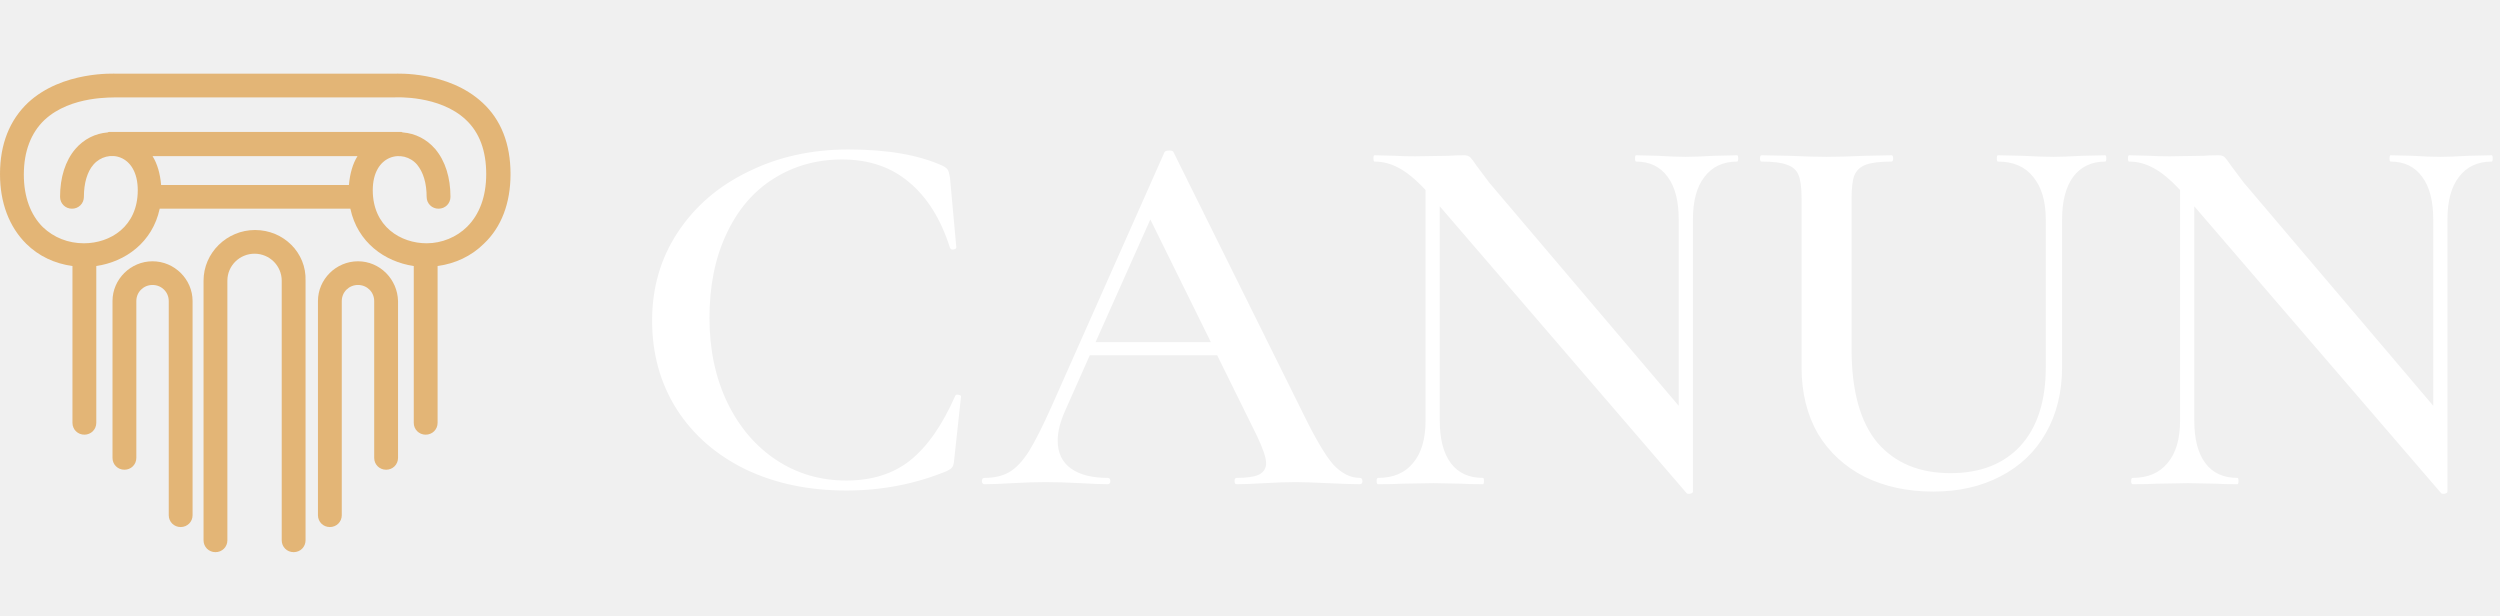
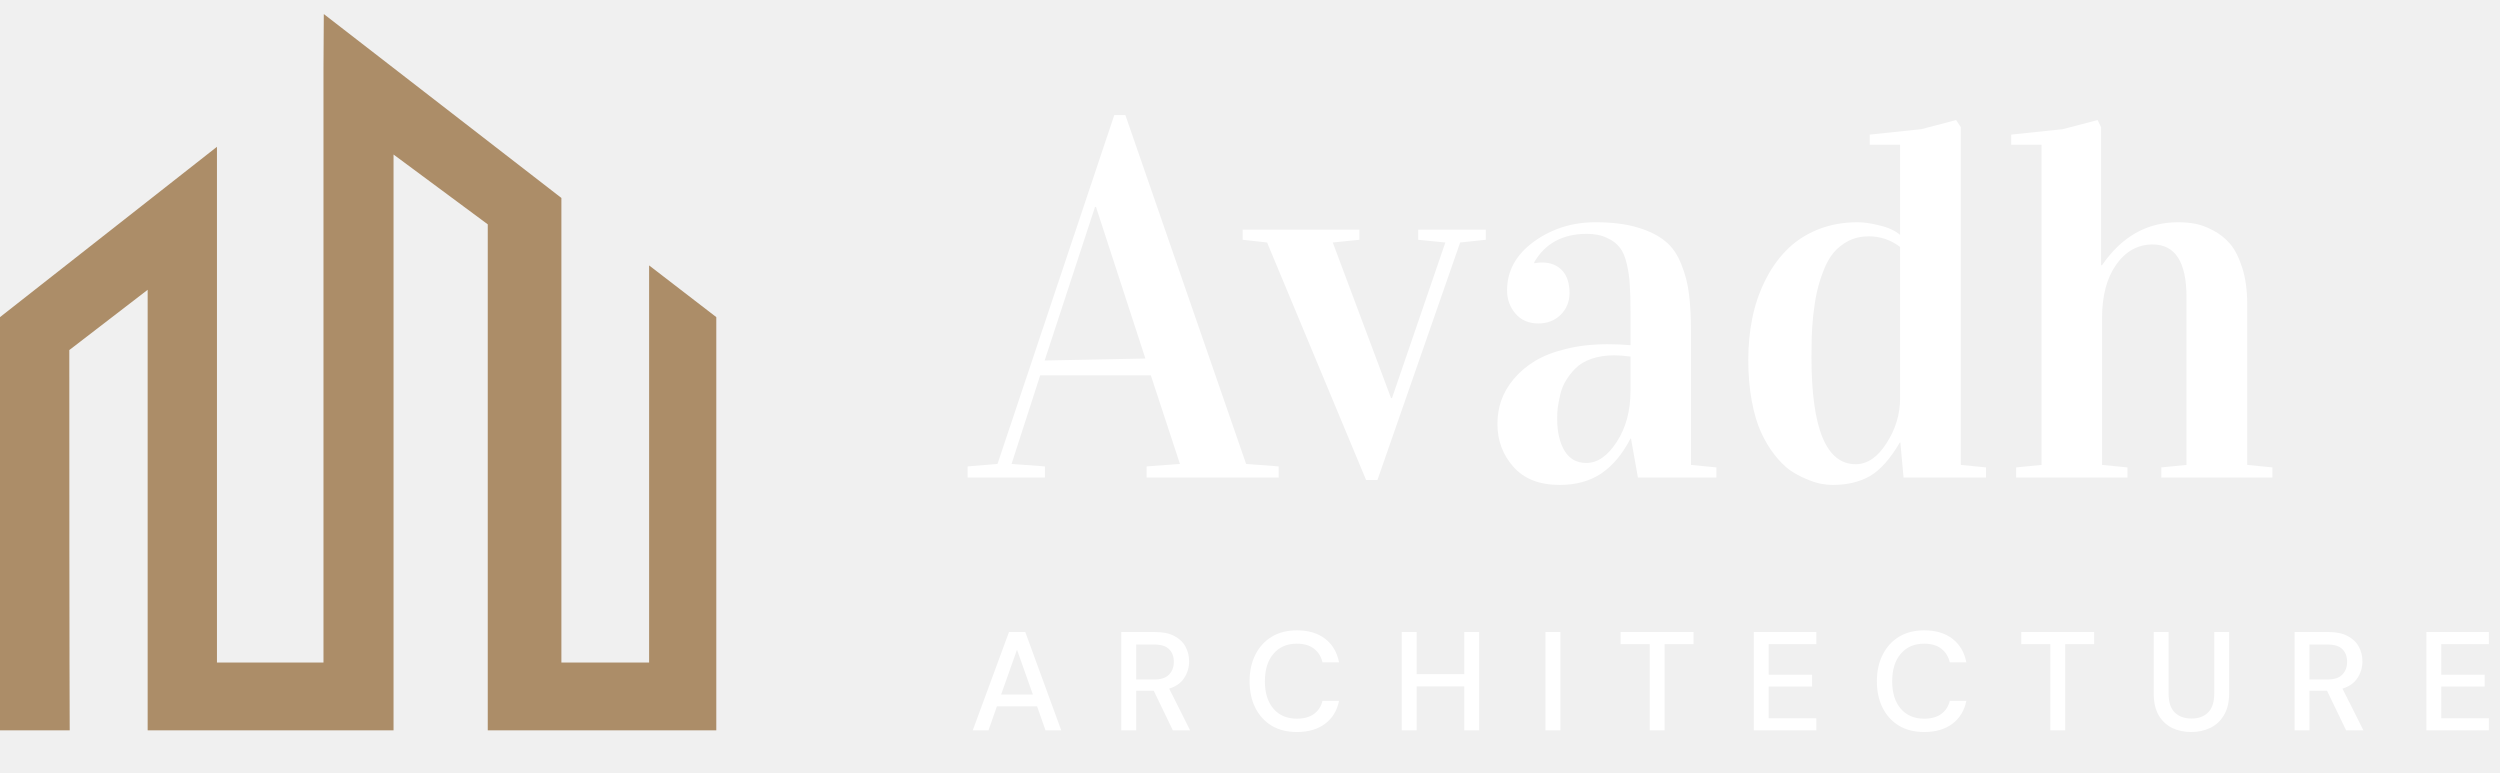
- <svg xmlns="http://www.w3.org/2000/svg" width="475" height="117" viewBox="0 0 475 117" fill="none">
-   <g clip-path="url(#clip0)">
-     <path d="M28.982 49.644C24.816 49.644 21.374 53.064 21.374 57.205V86.998C21.374 88.258 22.371 89.248 23.639 89.248C24.907 89.248 25.903 88.258 25.903 86.998V57.205C25.903 55.495 27.261 54.144 28.982 54.144C30.703 54.144 32.062 55.495 32.062 57.205V97.889C32.062 99.149 33.058 100.139 34.326 100.139C35.594 100.139 36.59 99.149 36.59 97.889V57.205C36.59 53.064 33.148 49.644 28.982 49.644Z" fill="#E3B576" />
-     <path d="M97 33.082C97 27.322 95.189 22.731 91.656 19.491C85.135 13.46 75.263 14 74.992 14H48.455H22.189C21.737 14 11.865 13.46 5.344 19.491C1.811 22.821 0 27.412 0 33.082C0 38.483 1.721 43.073 4.981 46.314C7.336 48.654 10.415 50.094 13.767 50.544V80.337C13.767 81.597 14.763 82.588 16.031 82.588C17.299 82.588 18.295 81.597 18.295 80.337V50.544C23.82 49.734 28.982 46.044 30.341 39.653H48.455H66.569C67.927 46.044 73.09 49.734 78.614 50.544V80.337C78.614 81.597 79.611 82.588 80.879 82.588C82.147 82.588 83.143 81.597 83.143 80.337V50.544C86.494 50.094 89.573 48.654 91.928 46.314C95.279 43.163 97 38.573 97 33.082ZM48.455 29.662H67.927C67.022 31.102 66.478 32.992 66.297 35.152H48.455H30.613C30.431 32.992 29.888 31.102 28.982 29.662H48.455ZM81.06 46.224C76.169 46.224 70.825 43.073 70.825 36.142C70.825 29.302 76.622 28.222 79.248 31.282C80.426 32.722 81.06 34.792 81.06 37.403C81.06 38.663 82.056 39.653 83.324 39.653C84.592 39.653 85.588 38.663 85.588 37.403C85.588 33.712 84.592 30.562 82.69 28.312C81.06 26.421 78.886 25.341 76.531 25.161C76.441 25.161 76.35 25.071 76.26 25.071H76.078C75.988 25.071 75.897 25.071 75.807 25.071C75.716 25.071 75.626 25.071 75.535 25.071H48.455H21.465C21.374 25.071 21.284 25.071 21.193 25.071C21.103 25.071 21.012 25.071 20.922 25.071H20.74C20.65 25.071 20.559 25.071 20.469 25.161C18.114 25.341 15.94 26.421 14.31 28.312C12.408 30.562 11.412 33.712 11.412 37.403C11.412 38.663 12.408 39.653 13.676 39.653C14.944 39.653 15.94 38.663 15.94 37.403C15.94 34.792 16.574 32.632 17.752 31.282C20.378 28.222 26.175 29.212 26.175 36.142C26.175 43.073 20.922 46.224 15.94 46.224C12.951 46.224 10.234 45.143 8.151 43.163C5.796 40.823 4.528 37.403 4.528 33.172C4.528 28.762 5.887 25.251 8.423 22.821C13.495 18.05 21.737 18.59 22.008 18.5H48.455H75.082C75.173 18.5 83.505 18.05 88.487 22.731C91.113 25.161 92.381 28.672 92.381 33.082C92.381 37.313 91.113 40.733 88.758 43.073C86.766 45.053 83.958 46.224 81.06 46.224Z" fill="#E3B576" />
-     <path d="M68.018 49.644C63.852 49.644 60.41 53.064 60.41 57.205V97.889C60.41 99.149 61.406 100.139 62.674 100.139C63.942 100.139 64.938 99.149 64.938 97.889V57.205C64.938 55.495 66.297 54.144 68.018 54.144C69.739 54.144 71.097 55.495 71.097 57.205V86.998C71.097 88.258 72.093 89.248 73.361 89.248C74.629 89.248 75.626 88.258 75.626 86.998V57.205C75.535 53.064 72.184 49.644 68.018 49.644Z" fill="#E3B576" />
-     <path d="M48.455 43.703C43.111 43.703 38.673 48.024 38.673 53.334V102.66C38.673 103.92 39.669 104.91 40.938 104.91C42.205 104.91 43.202 103.92 43.202 102.66V53.334C43.202 50.454 45.556 48.204 48.364 48.204C51.262 48.204 53.527 50.544 53.527 53.334V102.66C53.527 103.92 54.523 104.91 55.791 104.91C57.059 104.91 58.055 103.92 58.055 102.66V53.334C58.236 48.024 53.889 43.703 48.455 43.703Z" fill="#E3B576" />
-   </g>
-   <path d="M161.2 28.4C168.6 28.4 174.567 29.433 179.1 31.5C179.633 31.767 179.967 32.033 180.1 32.3C180.233 32.5 180.367 33 180.5 33.8L181.7 47C181.7 47.2 181.533 47.333 181.2 47.4C180.867 47.467 180.633 47.367 180.5 47.1C178.767 41.633 176.167 37.467 172.7 34.6C169.3 31.733 165.067 30.3 160 30.3C155.133 30.3 150.767 31.533 146.9 34C143.1 36.4 140.133 39.9 138 44.5C135.867 49.033 134.8 54.333 134.8 60.4C134.8 66.4 135.933 71.767 138.2 76.5C140.467 81.167 143.567 84.8 147.5 87.4C151.433 90 155.867 91.3 160.8 91.3C165.667 91.3 169.7 90.033 172.9 87.5C176.167 84.9 179.033 80.8 181.5 75.2C181.567 75 181.767 74.933 182.1 75C182.433 75.067 182.6 75.167 182.6 75.3L181.3 87.3C181.233 88.1 181.1 88.6 180.9 88.8C180.767 89 180.433 89.233 179.9 89.5C173.9 91.967 167.533 93.2 160.8 93.2C153.667 93.2 147.3 91.867 141.7 89.2C136.1 86.467 131.733 82.667 128.6 77.8C125.467 72.867 123.9 67.233 123.9 60.9C123.9 54.633 125.533 49.033 128.8 44.1C132.067 39.167 136.533 35.333 142.2 32.6C147.867 29.8 154.2 28.4 161.2 28.4ZM258.362 90.8C258.695 90.8 258.862 91 258.862 91.4C258.862 91.8 258.695 92 258.362 92C257.095 92 255.062 91.933 252.262 91.8C249.462 91.667 247.428 91.6 246.162 91.6C244.495 91.6 242.528 91.667 240.262 91.8C237.995 91.933 236.228 92 234.962 92C234.695 92 234.562 91.8 234.562 91.4C234.562 91 234.695 90.8 234.962 90.8C236.895 90.8 238.295 90.6 239.162 90.2C240.095 89.733 240.562 89 240.562 88C240.562 87 239.995 85.3 238.862 82.9L231.262 67.5H207.062L202.262 78.3C201.395 80.3 200.962 82.1 200.962 83.7C200.962 86.033 201.795 87.8 203.462 89C205.128 90.2 207.462 90.8 210.462 90.8C210.795 90.8 210.962 91 210.962 91.4C210.962 91.8 210.795 92 210.462 92C209.262 92 207.528 91.933 205.262 91.8C202.728 91.667 200.528 91.6 198.662 91.6C196.862 91.6 194.762 91.667 192.362 91.8C190.228 91.933 188.462 92 187.062 92C186.728 92 186.562 91.8 186.562 91.4C186.562 91 186.728 90.8 187.062 90.8C188.928 90.8 190.495 90.433 191.762 89.7C193.028 88.967 194.262 87.667 195.462 85.8C196.662 83.867 198.095 81.033 199.762 77.3L221.262 28.9C221.395 28.7 221.695 28.6 222.162 28.6C222.628 28.6 222.895 28.7 222.962 28.9L247.462 78.3C249.795 83.1 251.728 86.4 253.262 88.2C254.862 89.933 256.562 90.8 258.362 90.8ZM208.162 65H230.062L218.562 41.7L208.162 65ZM330.055 29.5C330.189 29.5 330.255 29.7 330.255 30.1C330.255 30.5 330.189 30.7 330.055 30.7C327.389 30.7 325.322 31.667 323.855 33.6C322.389 35.467 321.655 38.167 321.655 41.7V93.4C321.655 93.6 321.489 93.733 321.155 93.8C320.822 93.867 320.589 93.833 320.455 93.7L273.555 39.2V79.9C273.555 83.433 274.255 86.133 275.655 88C277.055 89.867 279.089 90.8 281.755 90.8C281.889 90.8 281.955 91 281.955 91.4C281.955 91.8 281.889 92 281.755 92C279.955 92 278.589 91.967 277.655 91.9L272.355 91.8L266.455 91.9C265.389 91.967 263.855 92 261.855 92C261.655 92 261.555 91.8 261.555 91.4C261.555 91 261.655 90.8 261.855 90.8C264.722 90.8 266.922 89.867 268.455 88C270.055 86.133 270.855 83.433 270.855 79.9V36.1C268.989 34.1 267.289 32.7 265.755 31.9C264.289 31.1 262.755 30.7 261.155 30.7C261.022 30.7 260.955 30.5 260.955 30.1C260.955 29.7 261.022 29.5 261.155 29.5L265.155 29.6C266.022 29.667 267.255 29.7 268.855 29.7L275.255 29.6C276.055 29.533 277.022 29.5 278.155 29.5C278.689 29.5 279.089 29.633 279.355 29.9C279.622 30.167 280.022 30.7 280.555 31.5L282.955 34.7L318.955 77.1V41.7C318.955 38.167 318.255 35.467 316.855 33.6C315.455 31.667 313.455 30.7 310.855 30.7C310.722 30.7 310.655 30.5 310.655 30.1C310.655 29.7 310.722 29.5 310.855 29.5L314.955 29.6C317.089 29.733 318.855 29.8 320.255 29.8C321.589 29.8 323.389 29.733 325.655 29.6L330.055 29.5ZM388.698 41.7C388.698 38.233 387.898 35.533 386.298 33.6C384.764 31.667 382.531 30.7 379.598 30.7C379.464 30.7 379.398 30.5 379.398 30.1C379.398 29.7 379.464 29.5 379.598 29.5L384.198 29.6C386.731 29.733 388.731 29.8 390.198 29.8C391.398 29.8 393.198 29.733 395.598 29.6L399.998 29.5C400.131 29.5 400.198 29.7 400.198 30.1C400.198 30.5 400.131 30.7 399.998 30.7C397.398 30.7 395.364 31.667 393.898 33.6C392.498 35.533 391.798 38.233 391.798 41.7V69.7C391.798 74.5 390.764 78.7 388.698 82.3C386.698 85.833 383.831 88.567 380.098 90.5C376.431 92.433 372.164 93.4 367.298 93.4C362.431 93.4 358.098 92.467 354.298 90.6C350.498 88.667 347.531 85.933 345.398 82.4C343.331 78.8 342.298 74.6 342.298 69.8V37.6C342.298 35.6 342.098 34.133 341.698 33.2C341.298 32.267 340.564 31.633 339.498 31.3C338.498 30.9 336.898 30.7 334.698 30.7C334.498 30.7 334.398 30.5 334.398 30.1C334.398 29.7 334.498 29.5 334.698 29.5L339.898 29.6C342.831 29.733 345.198 29.8 346.998 29.8C348.998 29.8 351.464 29.733 354.398 29.6L359.398 29.5C359.598 29.5 359.698 29.7 359.698 30.1C359.698 30.5 359.598 30.7 359.398 30.7C357.198 30.7 355.564 30.9 354.498 31.3C353.431 31.7 352.698 32.4 352.298 33.4C351.964 34.333 351.798 35.8 351.798 37.8V66.3C351.798 74.233 353.431 80.167 356.698 84.1C360.031 87.967 364.664 89.9 370.598 89.9C376.264 89.9 380.698 88.167 383.898 84.7C387.098 81.167 388.698 76.2 388.698 69.8V41.7ZM473.415 29.5C473.548 29.5 473.615 29.7 473.615 30.1C473.615 30.5 473.548 30.7 473.415 30.7C470.748 30.7 468.682 31.667 467.215 33.6C465.748 35.467 465.015 38.167 465.015 41.7V93.4C465.015 93.6 464.848 93.733 464.515 93.8C464.182 93.867 463.948 93.833 463.815 93.7L416.915 39.2V79.9C416.915 83.433 417.615 86.133 419.015 88C420.415 89.867 422.448 90.8 425.115 90.8C425.248 90.8 425.315 91 425.315 91.4C425.315 91.8 425.248 92 425.115 92C423.315 92 421.948 91.967 421.015 91.9L415.715 91.8L409.815 91.9C408.748 91.967 407.215 92 405.215 92C405.015 92 404.915 91.8 404.915 91.4C404.915 91 405.015 90.8 405.215 90.8C408.082 90.8 410.282 89.867 411.815 88C413.415 86.133 414.215 83.433 414.215 79.9V36.1C412.348 34.1 410.648 32.7 409.115 31.9C407.648 31.1 406.115 30.7 404.515 30.7C404.382 30.7 404.315 30.5 404.315 30.1C404.315 29.7 404.382 29.5 404.515 29.5L408.515 29.6C409.382 29.667 410.615 29.7 412.215 29.7L418.615 29.6C419.415 29.533 420.382 29.5 421.515 29.5C422.048 29.5 422.448 29.633 422.715 29.9C422.982 30.167 423.382 30.7 423.915 31.5L426.315 34.7L462.315 77.1V41.7C462.315 38.167 461.615 35.467 460.215 33.6C458.815 31.667 456.815 30.7 454.215 30.7C454.082 30.7 454.015 30.5 454.015 30.1C454.015 29.7 454.082 29.5 454.215 29.5L458.315 29.6C460.448 29.733 462.215 29.8 463.615 29.8C464.948 29.8 466.748 29.733 469.015 29.6L473.415 29.5Z" fill="#fff" />
-   <defs>
-     <clipPath id="clip0">
-       <rect width="97" height="91" fill="white" transform="translate(0 14)" />
-     </clipPath>
-   </defs>
+ <svg xmlns="http://www.w3.org/2000/svg" width="178" height="55" viewBox="0 0 178 55" fill="none">
+   <path d="M46.217 18.898C46.217 22.326 46.217 44.494 46.217 47.171H39.971C39.971 4.159 39.971 29.485 39.971 14.094L23.055 1L23.032 4.818C23.032 9.796 23.032 42.753 23.032 47.171H15.447C15.447 32.201 15.447 25.514 15.447 10.452L0 22.579V52H4.963C4.963 52 4.935 48.149 4.935 24.924L10.513 20.634C10.513 57.845 10.513 44.695 10.513 52H28.02C28.02 33.444 28.02 27.454 28.02 11.002L34.728 15.973C34.728 25.128 34.728 42.936 34.728 52H51V22.579L46.217 18.898Z" fill="#AC8D68" />
+   <path d="M69.26 52L71.84 45H73L75.56 52H74.44L73.84 50.29H70.98L70.38 52H69.26ZM71.28 49.45H73.54L72.41 46.26L71.28 49.45ZM79.836 52V45H82.246C82.799 45 83.253 45.093 83.606 45.28C83.966 45.467 84.233 45.72 84.406 46.04C84.579 46.353 84.666 46.703 84.666 47.09C84.666 47.523 84.549 47.917 84.316 48.27C84.09 48.623 83.733 48.877 83.246 49.03L84.736 52H83.506L82.146 49.18H80.896V52H79.836ZM80.896 48.38H82.186C82.666 48.38 83.016 48.263 83.236 48.03C83.463 47.797 83.576 47.493 83.576 47.12C83.576 46.747 83.466 46.45 83.246 46.23C83.026 46.003 82.669 45.89 82.176 45.89H80.896V48.38ZM92.34 52.12C91.647 52.12 91.047 51.97 90.54 51.67C90.04 51.363 89.653 50.94 89.38 50.4C89.107 49.853 88.97 49.223 88.97 48.51C88.97 47.79 89.107 47.16 89.38 46.62C89.653 46.073 90.04 45.647 90.54 45.34C91.047 45.033 91.647 44.88 92.34 44.88C93.16 44.88 93.83 45.08 94.35 45.48C94.87 45.88 95.2 46.44 95.34 47.16H94.16C94.067 46.753 93.867 46.43 93.56 46.19C93.254 45.95 92.844 45.83 92.33 45.83C91.63 45.83 91.077 46.07 90.67 46.55C90.263 47.023 90.06 47.677 90.06 48.51C90.06 49.337 90.263 49.987 90.67 50.46C91.077 50.933 91.63 51.17 92.33 51.17C92.844 51.17 93.254 51.057 93.56 50.83C93.867 50.603 94.067 50.293 94.16 49.9H95.34C95.2 50.593 94.87 51.137 94.35 51.53C93.83 51.923 93.16 52.12 92.34 52.12ZM99.805 52V45H100.865V48H104.255V45H105.315V52H104.255V48.87H100.865V52H99.805ZM110.039 52V45H111.099V52H110.039ZM117.459 52V45.86H115.389V45H120.579V45.86H118.519V52H117.459ZM124.871 52V45H129.321V45.86H125.931V48.04H129.021V48.88H125.931V51.14H129.321V52H124.871ZM137.004 52.12C136.311 52.12 135.711 51.97 135.204 51.67C134.704 51.363 134.318 50.94 134.044 50.4C133.771 49.853 133.634 49.223 133.634 48.51C133.634 47.79 133.771 47.16 134.044 46.62C134.318 46.073 134.704 45.647 135.204 45.34C135.711 45.033 136.311 44.88 137.004 44.88C137.824 44.88 138.494 45.08 139.014 45.48C139.534 45.88 139.864 46.44 140.004 47.16H138.824C138.731 46.753 138.531 46.43 138.224 46.19C137.918 45.95 137.508 45.83 136.994 45.83C136.294 45.83 135.741 46.07 135.334 46.55C134.928 47.023 134.724 47.677 134.724 48.51C134.724 49.337 134.928 49.987 135.334 50.46C135.741 50.933 136.294 51.17 136.994 51.17C137.508 51.17 137.918 51.057 138.224 50.83C138.531 50.603 138.731 50.293 138.824 49.9H140.004C139.864 50.593 139.534 51.137 139.014 51.53C138.494 51.923 137.824 52.12 137.004 52.12ZM145.982 52V45.86H143.912V45H149.102V45.86H147.042V52H145.982ZM156.014 52.12C155.514 52.12 155.061 52.023 154.654 51.83C154.254 51.63 153.934 51.327 153.694 50.92C153.461 50.513 153.344 49.997 153.344 49.37V45H154.404V49.38C154.404 49.993 154.551 50.443 154.844 50.73C155.138 51.017 155.534 51.16 156.034 51.16C156.528 51.16 156.921 51.017 157.214 50.73C157.508 50.443 157.654 49.993 157.654 49.38V45H158.714V49.37C158.714 49.997 158.591 50.513 158.344 50.92C158.104 51.327 157.778 51.63 157.364 51.83C156.958 52.023 156.508 52.12 156.014 52.12ZM163.374 52V45H165.784C166.337 45 166.791 45.093 167.144 45.28C167.504 45.467 167.771 45.72 167.944 46.04C168.117 46.353 168.204 46.703 168.204 47.09C168.204 47.523 168.087 47.917 167.854 48.27C167.627 48.623 167.271 48.877 166.784 49.03L168.274 52H167.044L165.684 49.18H164.434V52H163.374ZM164.434 48.38H165.724C166.204 48.38 166.554 48.263 166.774 48.03C167.001 47.797 167.114 47.493 167.114 47.12C167.114 46.747 167.004 46.45 166.784 46.23C166.564 46.003 166.207 45.89 165.714 45.89H164.434V48.38ZM172.758 52V45H177.208V45.86H173.818V48.04H176.908V48.88H173.818V51.14H177.208V52H172.758Z" fill="white" />
+   <path d="M68.894 34V33.209L71.022 33.033L79.336 8.195H80.127L88.723 33.033L91.043 33.209V34H81.639V33.209L84.012 33.033L81.938 26.723H74.062L72.023 33.033L74.397 33.209V34H68.894ZM74.379 25.668L81.551 25.527L78.035 14.734H77.965L74.379 25.668ZM88.477 17.072V16.352H96.791V17.072L94.893 17.266L99.041 28.34H99.111L102.908 17.266L100.975 17.072V16.352H105.791V17.072L103.963 17.266L98.074 34.176H97.266L90.217 17.266L88.477 17.072ZM106.617 30.186C106.617 29.611 106.705 29.061 106.881 28.533C107.068 27.994 107.367 27.479 107.777 26.986C108.188 26.494 108.691 26.066 109.289 25.703C109.887 25.34 110.625 25.053 111.504 24.842C112.395 24.619 113.379 24.508 114.457 24.508C115.031 24.508 115.576 24.531 116.092 24.578V22.152C116.092 21.379 116.074 20.752 116.039 20.271C116.016 19.791 115.945 19.299 115.828 18.795C115.711 18.279 115.541 17.887 115.318 17.617C115.107 17.336 114.803 17.107 114.404 16.932C114.018 16.744 113.543 16.65 112.98 16.65C111.27 16.65 110.021 17.324 109.236 18.672V18.742C109.436 18.707 109.617 18.689 109.781 18.689C110.391 18.689 110.871 18.877 111.223 19.252C111.574 19.627 111.75 20.166 111.75 20.869C111.75 21.479 111.539 21.994 111.117 22.416C110.695 22.826 110.168 23.031 109.535 23.031C108.844 23.031 108.299 22.797 107.9 22.328C107.502 21.859 107.303 21.309 107.303 20.676C107.303 19.293 107.936 18.139 109.201 17.213C110.479 16.287 111.943 15.824 113.596 15.824C114.768 15.824 115.764 15.947 116.584 16.193C117.416 16.439 118.078 16.768 118.57 17.178C119.062 17.576 119.443 18.127 119.713 18.83C119.994 19.521 120.176 20.23 120.258 20.957C120.352 21.684 120.398 22.574 120.398 23.629V33.103L122.209 33.279V34H116.619L116.127 31.223H116.092C115.518 32.336 114.82 33.168 114 33.719C113.191 34.258 112.207 34.527 111.047 34.527C109.617 34.527 108.521 34.1 107.76 33.244C106.998 32.389 106.617 31.369 106.617 30.186ZM110.871 29.816C110.871 30.754 111.047 31.516 111.398 32.102C111.75 32.676 112.266 32.963 112.945 32.963C113.742 32.963 114.463 32.465 115.107 31.469C115.764 30.473 116.092 29.254 116.092 27.812V25.387C115.623 25.328 115.242 25.299 114.949 25.299C114.34 25.299 113.795 25.381 113.314 25.545C112.846 25.709 112.471 25.932 112.189 26.213C111.908 26.494 111.674 26.793 111.486 27.109C111.299 27.414 111.164 27.754 111.082 28.129C111 28.504 110.941 28.814 110.906 29.061C110.883 29.307 110.871 29.559 110.871 29.816ZM124.477 25.615C124.477 24.596 124.57 23.617 124.758 22.68C124.945 21.742 125.244 20.857 125.654 20.025C126.064 19.182 126.568 18.455 127.166 17.846C127.764 17.225 128.496 16.732 129.363 16.369C130.242 16.006 131.209 15.824 132.264 15.824C132.709 15.824 133.23 15.9 133.828 16.053C134.438 16.193 134.924 16.416 135.287 16.721V10.305H133.125V9.584L136.799 9.197L139.277 8.547L139.611 9.057V33.103L141.404 33.279V34H135.533L135.305 31.504H135.27C134.59 32.664 133.881 33.461 133.143 33.895C132.404 34.316 131.52 34.527 130.488 34.527C130.219 34.527 129.932 34.498 129.627 34.44C129.322 34.381 128.971 34.264 128.572 34.088C128.174 33.924 127.787 33.713 127.412 33.455C127.049 33.185 126.686 32.816 126.322 32.348C125.959 31.879 125.643 31.346 125.373 30.748C125.104 30.15 124.887 29.412 124.723 28.533C124.559 27.643 124.477 26.67 124.477 25.615ZM128.977 25.439C128.977 30.514 130.025 33.051 132.123 33.051C132.955 33.051 133.688 32.553 134.32 31.557C134.965 30.561 135.287 29.494 135.287 28.357V17.582C134.619 17.078 133.875 16.826 133.055 16.826C132.516 16.826 132.029 16.938 131.596 17.16C131.174 17.383 130.822 17.664 130.541 18.004C130.26 18.344 130.02 18.777 129.82 19.305C129.621 19.82 129.469 20.318 129.363 20.799C129.258 21.279 129.17 21.83 129.1 22.451C129.041 23.072 129.006 23.594 128.994 24.016C128.982 24.438 128.977 24.912 128.977 25.439ZM143.197 10.305V9.584L146.871 9.197L149.35 8.547L149.596 9.057V18.883H149.666C151.061 16.844 152.865 15.824 155.08 15.824C155.502 15.824 155.906 15.859 156.293 15.93C156.68 16 157.107 16.158 157.576 16.404C158.045 16.65 158.449 16.973 158.789 17.371C159.129 17.77 159.416 18.338 159.65 19.076C159.885 19.814 160.002 20.676 160.002 21.66V33.103L161.795 33.279V34H153.885V33.279L155.678 33.103V21.15C155.678 18.654 154.875 17.406 153.27 17.406C152.215 17.406 151.348 17.887 150.668 18.848C150 19.809 149.666 21.068 149.666 22.627V33.103L151.477 33.279V34H143.549V33.279L145.359 33.103V10.305H143.197Z" fill="white" />
</svg>
